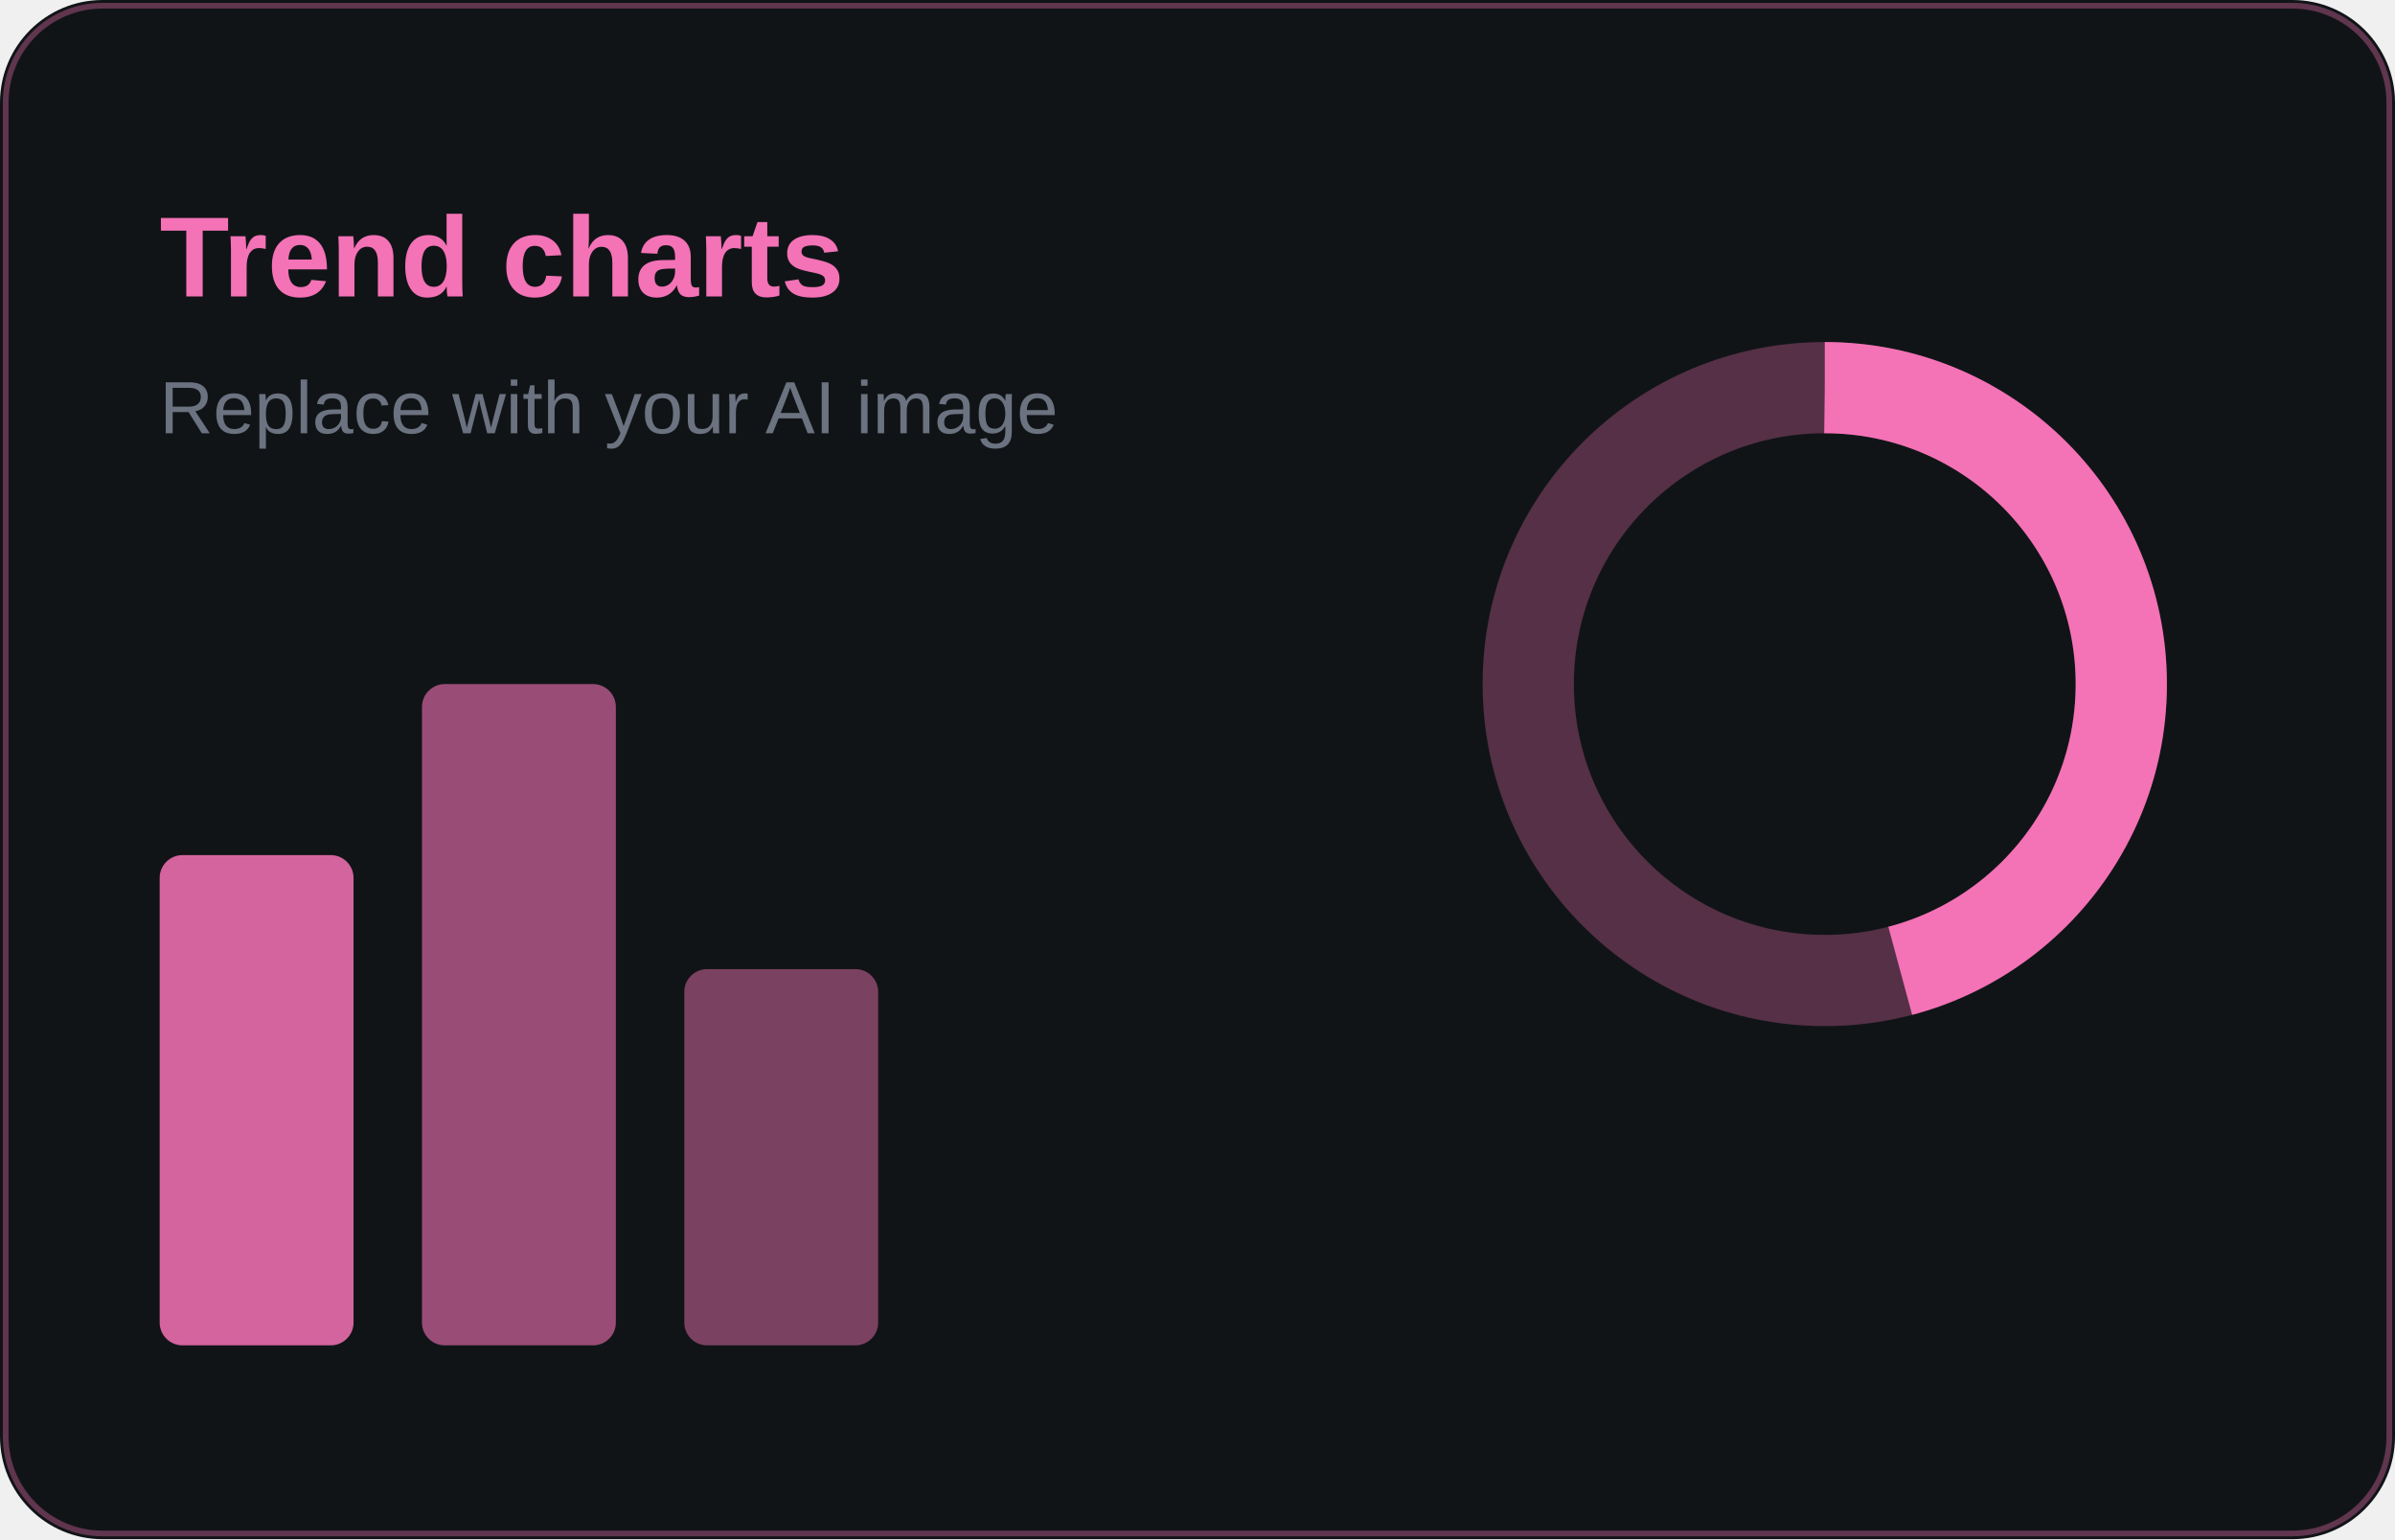
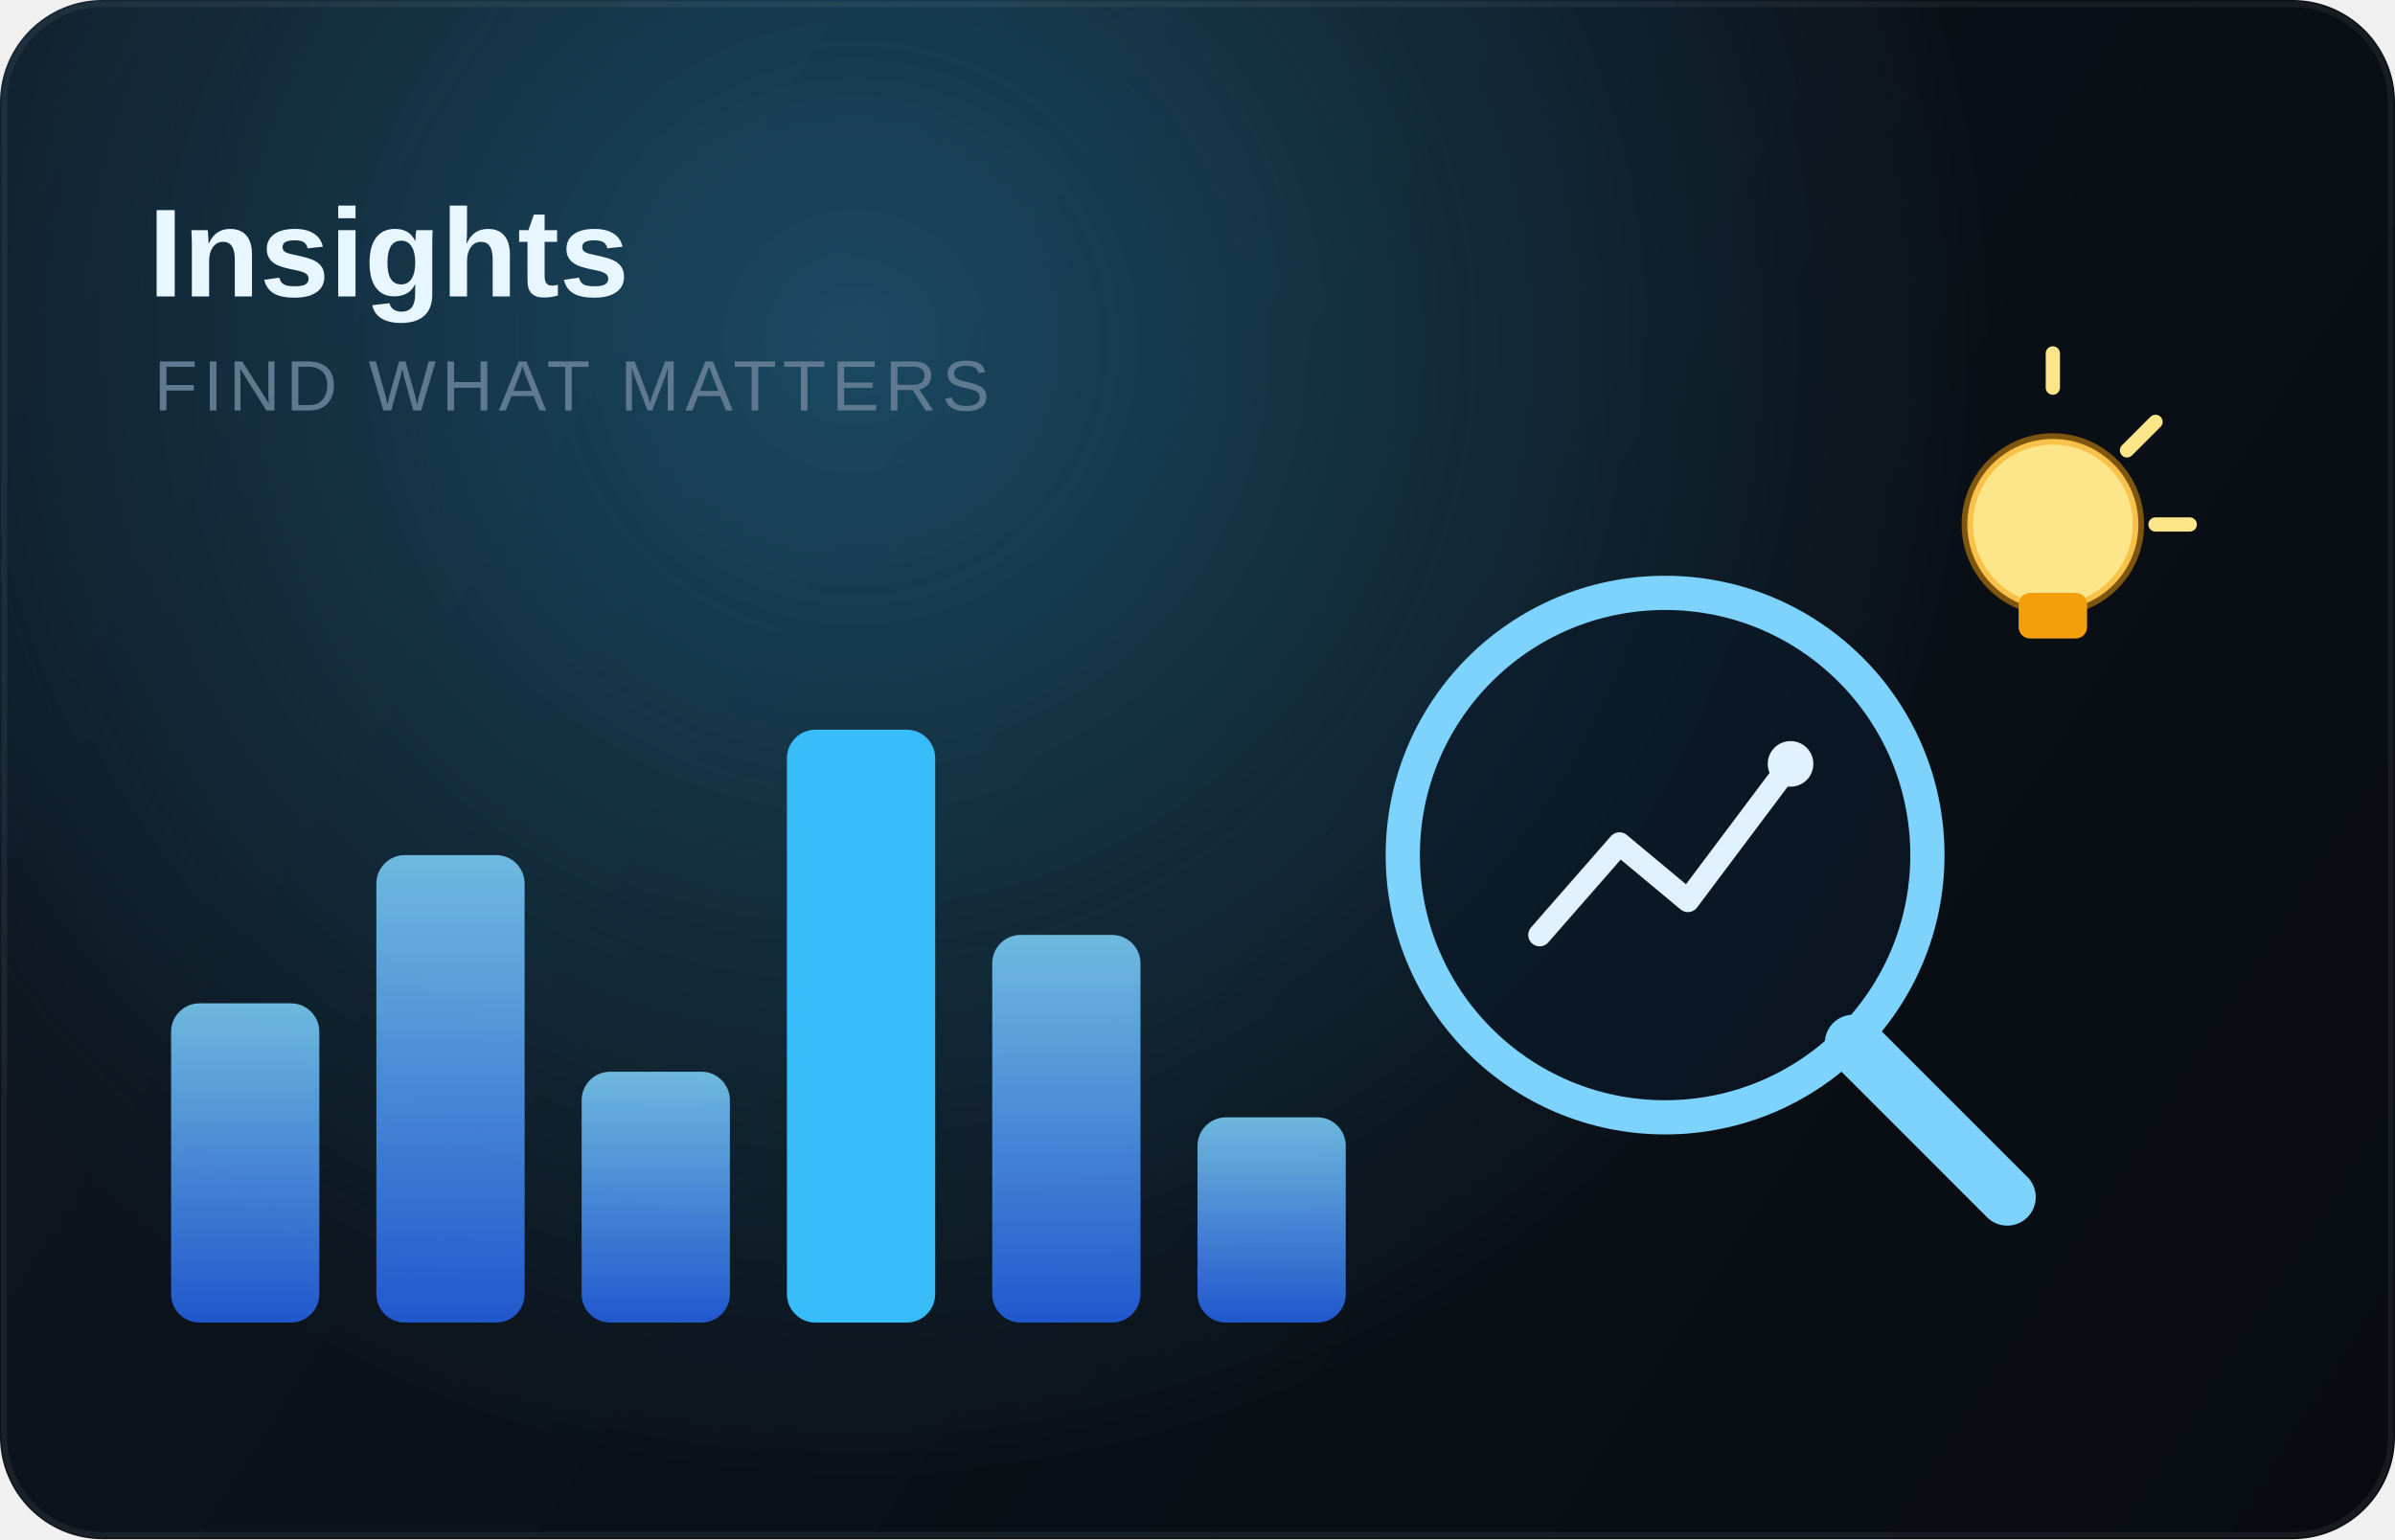
<svg xmlns="http://www.w3.org/2000/svg" viewBox="0 0 420 270" fill="none">
-   <rect width="420" height="270" rx="18" fill="#111417" />
-   <rect x="1" y="1" width="418" height="268" rx="17" fill="none" stroke="#f472b6" stroke-opacity="0.35" />
-   <g fill="#f472b6" opacity="0.85">
-     <rect x="28" y="150" width="34" height="86" rx="4" />
-     <rect x="74" y="120" width="34" height="116" rx="4" opacity="0.7" />
-     <rect x="120" y="170" width="34" height="66" rx="4" opacity="0.55" />
+   <defs>
+     <linearGradient id="bg7" x1="0" y1="0" x2="420" y2="270" gradientUnits="userSpaceOnUse">
+       <stop stop-color="#0E1620" />
+       <stop offset="1" stop-color="#080C11" />
+     </linearGradient>
+     <radialGradient id="glow7" cx="0" cy="0" r="1" gradientUnits="userSpaceOnUse" gradientTransform="translate(150 60) scale(200)">
+       <stop stop-color="#38bdf8" stop-opacity="0.32" />
+       <stop offset="1" stop-color="#38bdf8" stop-opacity="0" />
+     </radialGradient>
+     <linearGradient id="bar7" x1="0" y1="0" x2="0" y2="1">
+       <stop stop-color="#7dd3fc" />
+       <stop offset="1" stop-color="#2563eb" />
+     </linearGradient>
+   </defs>
+   <rect width="420" height="270" rx="18" fill="url(#bg7)" />
+   <rect width="420" height="270" rx="18" fill="url(#glow7)" />
+   <rect x="0.75" y="0.75" width="418.5" height="268.5" rx="17.25" stroke="#ffffff" stroke-opacity="0.06" />
+   <g>
+     <rect x="30" y="176" width="26" height="56" rx="5" fill="url(#bar7)" opacity="0.85" />
+     <rect x="66" y="150" width="26" height="82" rx="5" fill="url(#bar7)" opacity="0.85" />
+     <rect x="102" y="188" width="26" height="44" rx="5" fill="url(#bar7)" opacity="0.85" />
+     <rect x="138" y="128" width="26" height="104" rx="5" fill="#38bdf8" />
+     <rect x="174" y="164" width="26" height="68" rx="5" fill="url(#bar7)" opacity="0.85" />
+     <rect x="210" y="196" width="26" height="36" rx="5" fill="url(#bar7)" opacity="0.85" />
  </g>
-   <circle cx="320" cy="120" r="52" fill="none" stroke="#f472b6" stroke-width="16" opacity="0.3" />
-   <circle cx="320" cy="120" r="52" fill="none" stroke="#f472b6" stroke-width="16" stroke-dasharray="150 330" transform="rotate(-90 320 120)" />
-   <text x="28" y="52" fill="#f472b6" font-family="Arial, sans-serif" font-size="20" font-weight="700">Trend charts</text>
-   <text x="28" y="76" fill="#6b7280" font-family="Arial, sans-serif" font-size="13">Replace with your AI image</text>
+   <rect x="130" y="112" width="10" height="10" fill="none" />
+   <g transform="translate(292 150)">
+     <circle r="46" fill="#0b1a2a" fill-opacity="0.6" />
+     <circle r="46" fill="none" stroke="#7dd3fc" stroke-width="6" />
+     <line x1="33" y1="33" x2="60" y2="60" stroke="#7dd3fc" stroke-width="10" stroke-linecap="round" />
+     <path d="M-22 14 L-8 -2 L4 8 L22 -16" fill="none" stroke="#e0f2fe" stroke-width="4" stroke-linecap="round" stroke-linejoin="round" />
+     <circle cx="22" cy="-16" r="4" fill="#e0f2fe" />
+   </g>
+   <g transform="translate(360 92)">
+     <circle r="15" fill="#fde68a" />
+     <circle r="15" fill="none" stroke="#f59e0b" stroke-opacity="0.5" stroke-width="2" />
+     <rect x="-6" y="12" width="12" height="8" rx="2" fill="#f59e0b" />
+     <g stroke="#fde68a" stroke-width="2.5" stroke-linecap="round">
+       <line x1="0" y1="-24" x2="0" y2="-30" />
+       <line x1="18" y1="0" x2="24" y2="0" />
+       <line x1="13" y1="-13" x2="18" y2="-18" />
+     </g>
+   </g>
+   <text x="26" y="52" fill="#e8f6ff" font-family="Arial, Helvetica, sans-serif" font-size="22" font-weight="800">Insights</text>
+   <text x="27" y="72" fill="#5f7a90" font-family="Arial, Helvetica, sans-serif" font-size="12.5" letter-spacing="1">FIND WHAT MATTERS</text>
</svg>
